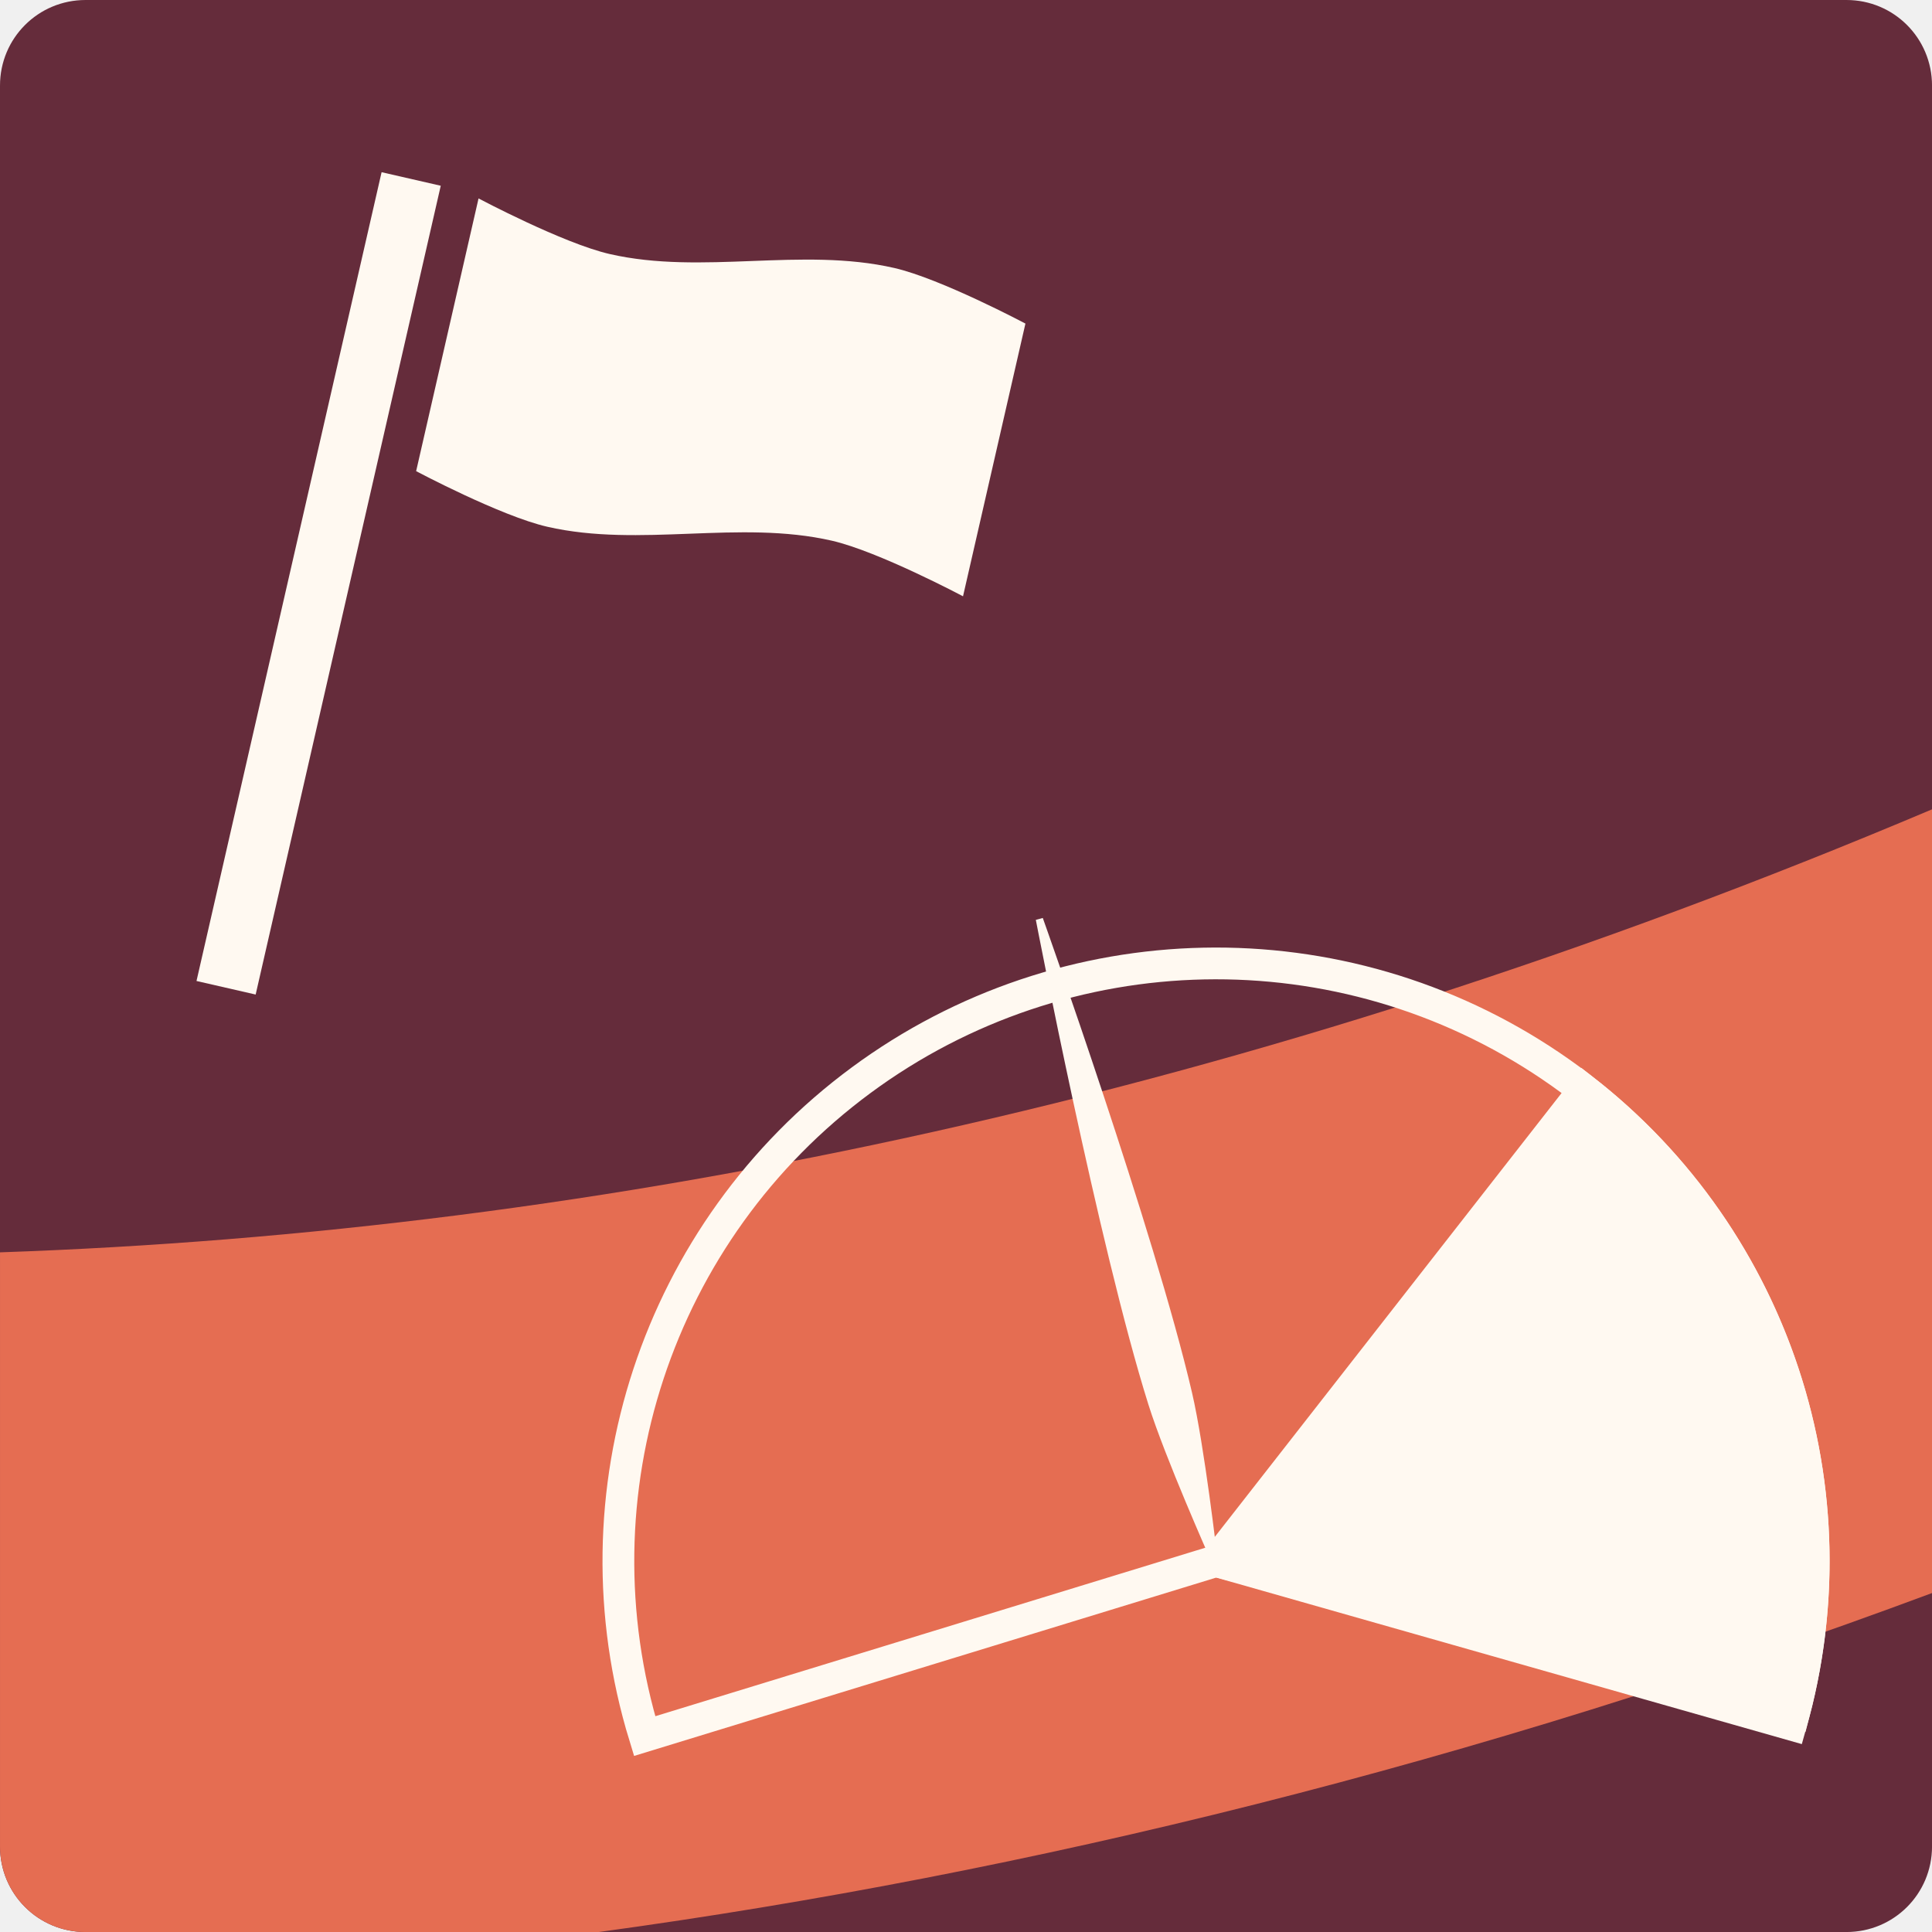
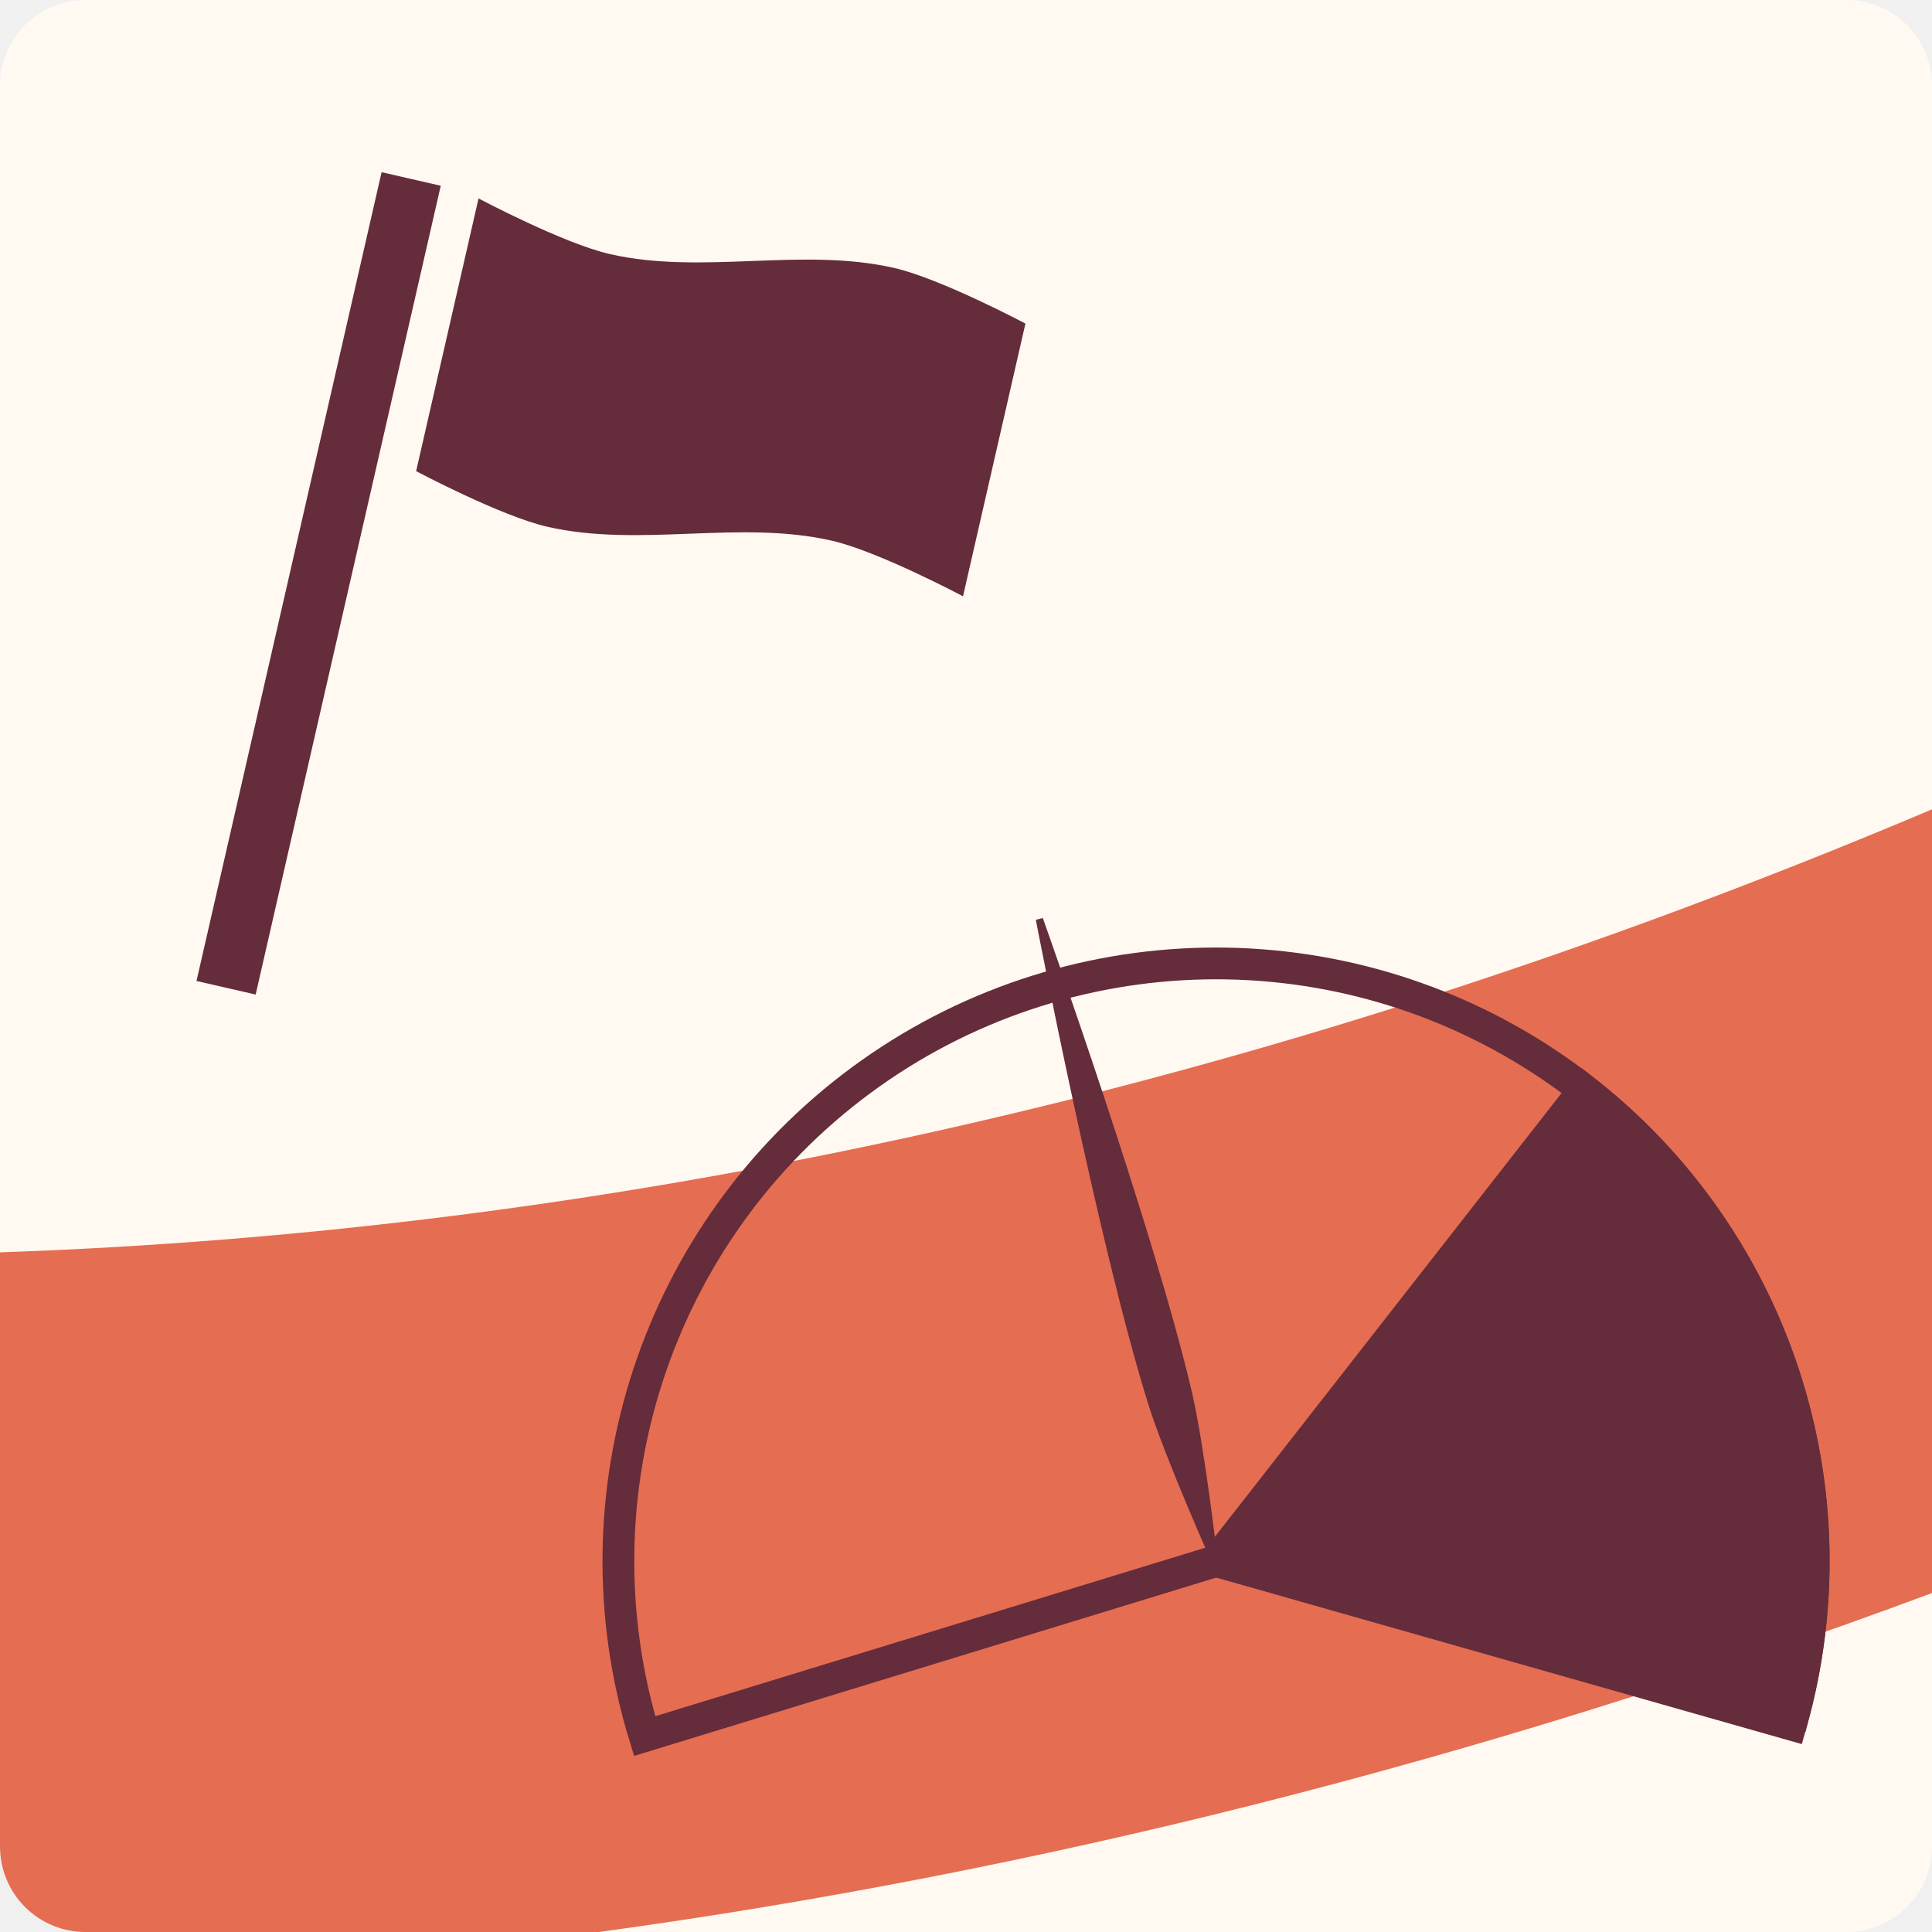
<svg xmlns="http://www.w3.org/2000/svg" width="256" height="256" viewBox="0 0 67.733 67.733" version="1.1" id="svg5" xml:space="preserve">
  <defs id="defs2">
    <clipPath id="clip0_8308_162226">
      <rect x="0.612" y="0.143" width="33" height="33" rx="3" fill="#ffffff" id="rect303" />
    </clipPath>
    <clipPath clipPathUnits="userSpaceOnUse" id="clipPath1119">
      <g id="g1123" transform="matrix(0.9739998,-0.2265489,-0.2265489,-0.9739998,0,0)">
        <rect x="101.6" y="4.1089798e-09" width="67.733" height="67.733" rx="3" fill="#ffffff" id="rect1121" ry="3" style="stroke-width:2.053" />
      </g>
    </clipPath>
    <clipPath clipPathUnits="userSpaceOnUse" id="clipPath1125">
      <g id="g1129">
        <rect x="101.6" y="4.1089798e-09" width="67.733" height="67.733" rx="3" fill="#ffffff" id="rect1127" ry="3" style="stroke-width:2.053" />
      </g>
    </clipPath>
    <clipPath clipPathUnits="userSpaceOnUse" id="clipPath1131">
      <g id="g1135">
        <rect x="101.6" y="4.1089798e-09" width="67.733" height="67.733" rx="3" fill="#ffffff" id="rect1133" ry="3" style="stroke-width:2.053" />
      </g>
    </clipPath>
    <clipPath clipPathUnits="userSpaceOnUse" id="clipPath1137">
      <g id="g1141">
        <rect x="101.6" y="4.1089798e-09" width="67.733" height="67.733" rx="3" fill="#ffffff" id="rect1139" ry="3" style="stroke-width:2.053" />
      </g>
    </clipPath>
    <clipPath clipPathUnits="userSpaceOnUse" id="clipPath1778">
      <g id="g1782" transform="translate(-3.750401,67.30178)">
        <rect x="101.6" y="4.1089798e-09" width="67.733" height="67.733" rx="3" fill="#ffffff" id="rect1780" ry="3" style="stroke-width:2.053" />
      </g>
    </clipPath>
  </defs>
  <g id="layer1">
-     <g id="g1921-3" transform="translate(-101.6)">
-       <path id="rect243-6" clip-path="none" style="fill:#652c3b;stroke-width:2.053" d="M 104.6,9.7506889e-7 C 102.938,9.7506889e-7 101.6,1.338 101.6,3 V 64.734 c 0,1.662 1.338,3 3,3 h 61.734 c 1.662,0 3,-1.338 3,-3 V 3 C 169.333,1.338 167.996,9.7506889e-7 166.334,9.7506889e-7 Z" />
-       <path id="path1772-7" clip-path="none" style="fill:#e56d52;fill-opacity:1;stroke-width:2.053" d="M 165.583,95.676 C 141.545,105.844 118.796,110.488 97.85,111.207 v 20.829 c 0,1.662 1.338,3 3,3 h 17.988 c 15.087,-2.059 30.716,-5.917 46.746,-11.885 z" transform="translate(3.750401,-67.30178)" />
-       <g id="g1713-5" transform="matrix(1.093526,0.6246449,-0.6246449,1.093526,199.6829,121.7215)">
-         <path style="fill:none;fill-opacity:1;stroke:#fff9f1;stroke-width:0.884;stroke-dasharray:none;stroke-opacity:1" id="path1707-3" d="m -76.014,-12.231 a 16.637,16.637 0 0 1 -3.826,-18.836 16.637,16.637 0 0 1 16.491,-9.874 16.637,16.637 0 0 1 14.797,12.267 l -16.066,4.321 z" />
-         <path style="fill:#fff9f1;fill-opacity:1;stroke:#fff9f1;stroke-width:0.884;stroke-dasharray:none;stroke-opacity:1" id="path1709-5" d="m -62.226,-40.817 a 16.637,16.637 0 0 1 13.76,12.478 l -16.152,3.986 z" />
-         <path style="color:#000000;fill:#fff9f1;fill-opacity:1;-inkscape-stroke:none" d="m -77.828,-37.363 c 0,0 6.027,7.023 9.413,10.161 1.135,1.052 3.637,2.888 3.637,2.888 l 0.141,-0.141 c 0,0 -1.836,-2.501 -2.888,-3.637 -3.138,-3.386 -10.161,-9.413 -10.161,-9.413 z" id="path1711-6" />
+     <g id="g1921" transform="translate(-101.6)">
+       <path id="rect243" clip-path="none" style="fill:#fff9f1;fill-opacity:1;stroke-width:2.053" d="M 104.6,9.7506889e-7 C 102.938,9.7506889e-7 101.6,1.338 101.6,3 V 64.734 c 0,1.662 1.338,3 3,3 h 61.734 c 1.662,0 3,-1.338 3,-3 V 3 C 169.333,1.338 167.996,9.7506889e-7 166.334,9.7506889e-7 Z" />
+       <path id="path1772" clip-path="none" style="fill:#e56d52;fill-opacity:1;stroke-width:2.053" d="M 165.583,95.676 C 141.545,105.844 118.796,110.488 97.85,111.207 v 20.829 c 0,1.662 1.338,3 3,3 h 17.988 c 15.087,-2.059 30.716,-5.917 46.746,-11.885 z" transform="translate(3.750401,-67.30178)" />
+       <g id="g1713" transform="matrix(1.093526,0.6246449,-0.6246449,1.093526,199.6829,121.7215)">
+         <path style="fill:none;fill-opacity:1;stroke:#652c3b;stroke-width:0.884;stroke-dasharray:none;stroke-opacity:1" id="path1707" d="m -76.014,-12.231 a 16.637,16.637 0 0 1 -3.826,-18.836 16.637,16.637 0 0 1 16.491,-9.874 16.637,16.637 0 0 1 14.797,12.267 l -16.066,4.321 z" />
+         <path style="fill:#652c3b;fill-opacity:1;stroke:#652c3b;stroke-width:0.884;stroke-dasharray:none;stroke-opacity:1" id="path1709" d="m -62.226,-40.817 a 16.637,16.637 0 0 1 13.76,12.478 l -16.152,3.986 z" />
+         <path style="color:#000000;fill:#652c3b;fill-opacity:1;-inkscape-stroke:none" d="m -77.828,-37.363 c 0,0 6.027,7.023 9.413,10.161 1.135,1.052 3.637,2.888 3.637,2.888 l 0.141,-0.141 c 0,0 -1.836,-2.501 -2.888,-3.637 -3.138,-3.386 -10.161,-9.413 -10.161,-9.413 z" id="path1711" />
      </g>
-       <path id="path1715-2" style="fill:#fff9f1;fill-opacity:1;stroke:none;stroke-width:0.029;stroke-dasharray:none;stroke-opacity:1" d="m 118.377,6.957 c 0,0 2.968,1.576 4.598,1.949 3.259,0.746 6.717,-0.257 9.977,0.489 1.63,0.373 4.598,1.949 4.598,1.949 l -2.188,9.561 c 0,0 -2.968,-1.576 -4.598,-1.949 -3.259,-0.746 -6.717,0.257 -9.977,-0.489 -1.63,-0.373 -4.598,-1.949 -4.598,-1.949 z m -7.814,27.91 6.489,-28.355 -2.074,-0.475 -6.489,28.355 z" />
+       <path id="path1715" style="fill:#652c3b;fill-opacity:1;stroke:none;stroke-width:0.029;stroke-dasharray:none;stroke-opacity:1" d="m 118.377,6.957 c 0,0 2.968,1.576 4.598,1.949 3.259,0.746 6.717,-0.257 9.977,0.489 1.63,0.373 4.598,1.949 4.598,1.949 l -2.188,9.561 c 0,0 -2.968,-1.576 -4.598,-1.949 -3.259,-0.746 -6.717,0.257 -9.977,-0.489 -1.63,-0.373 -4.598,-1.949 -4.598,-1.949 z m -7.814,27.91 6.489,-28.355 -2.074,-0.475 -6.489,28.355 z" />
    </g>
  </g>
</svg>
